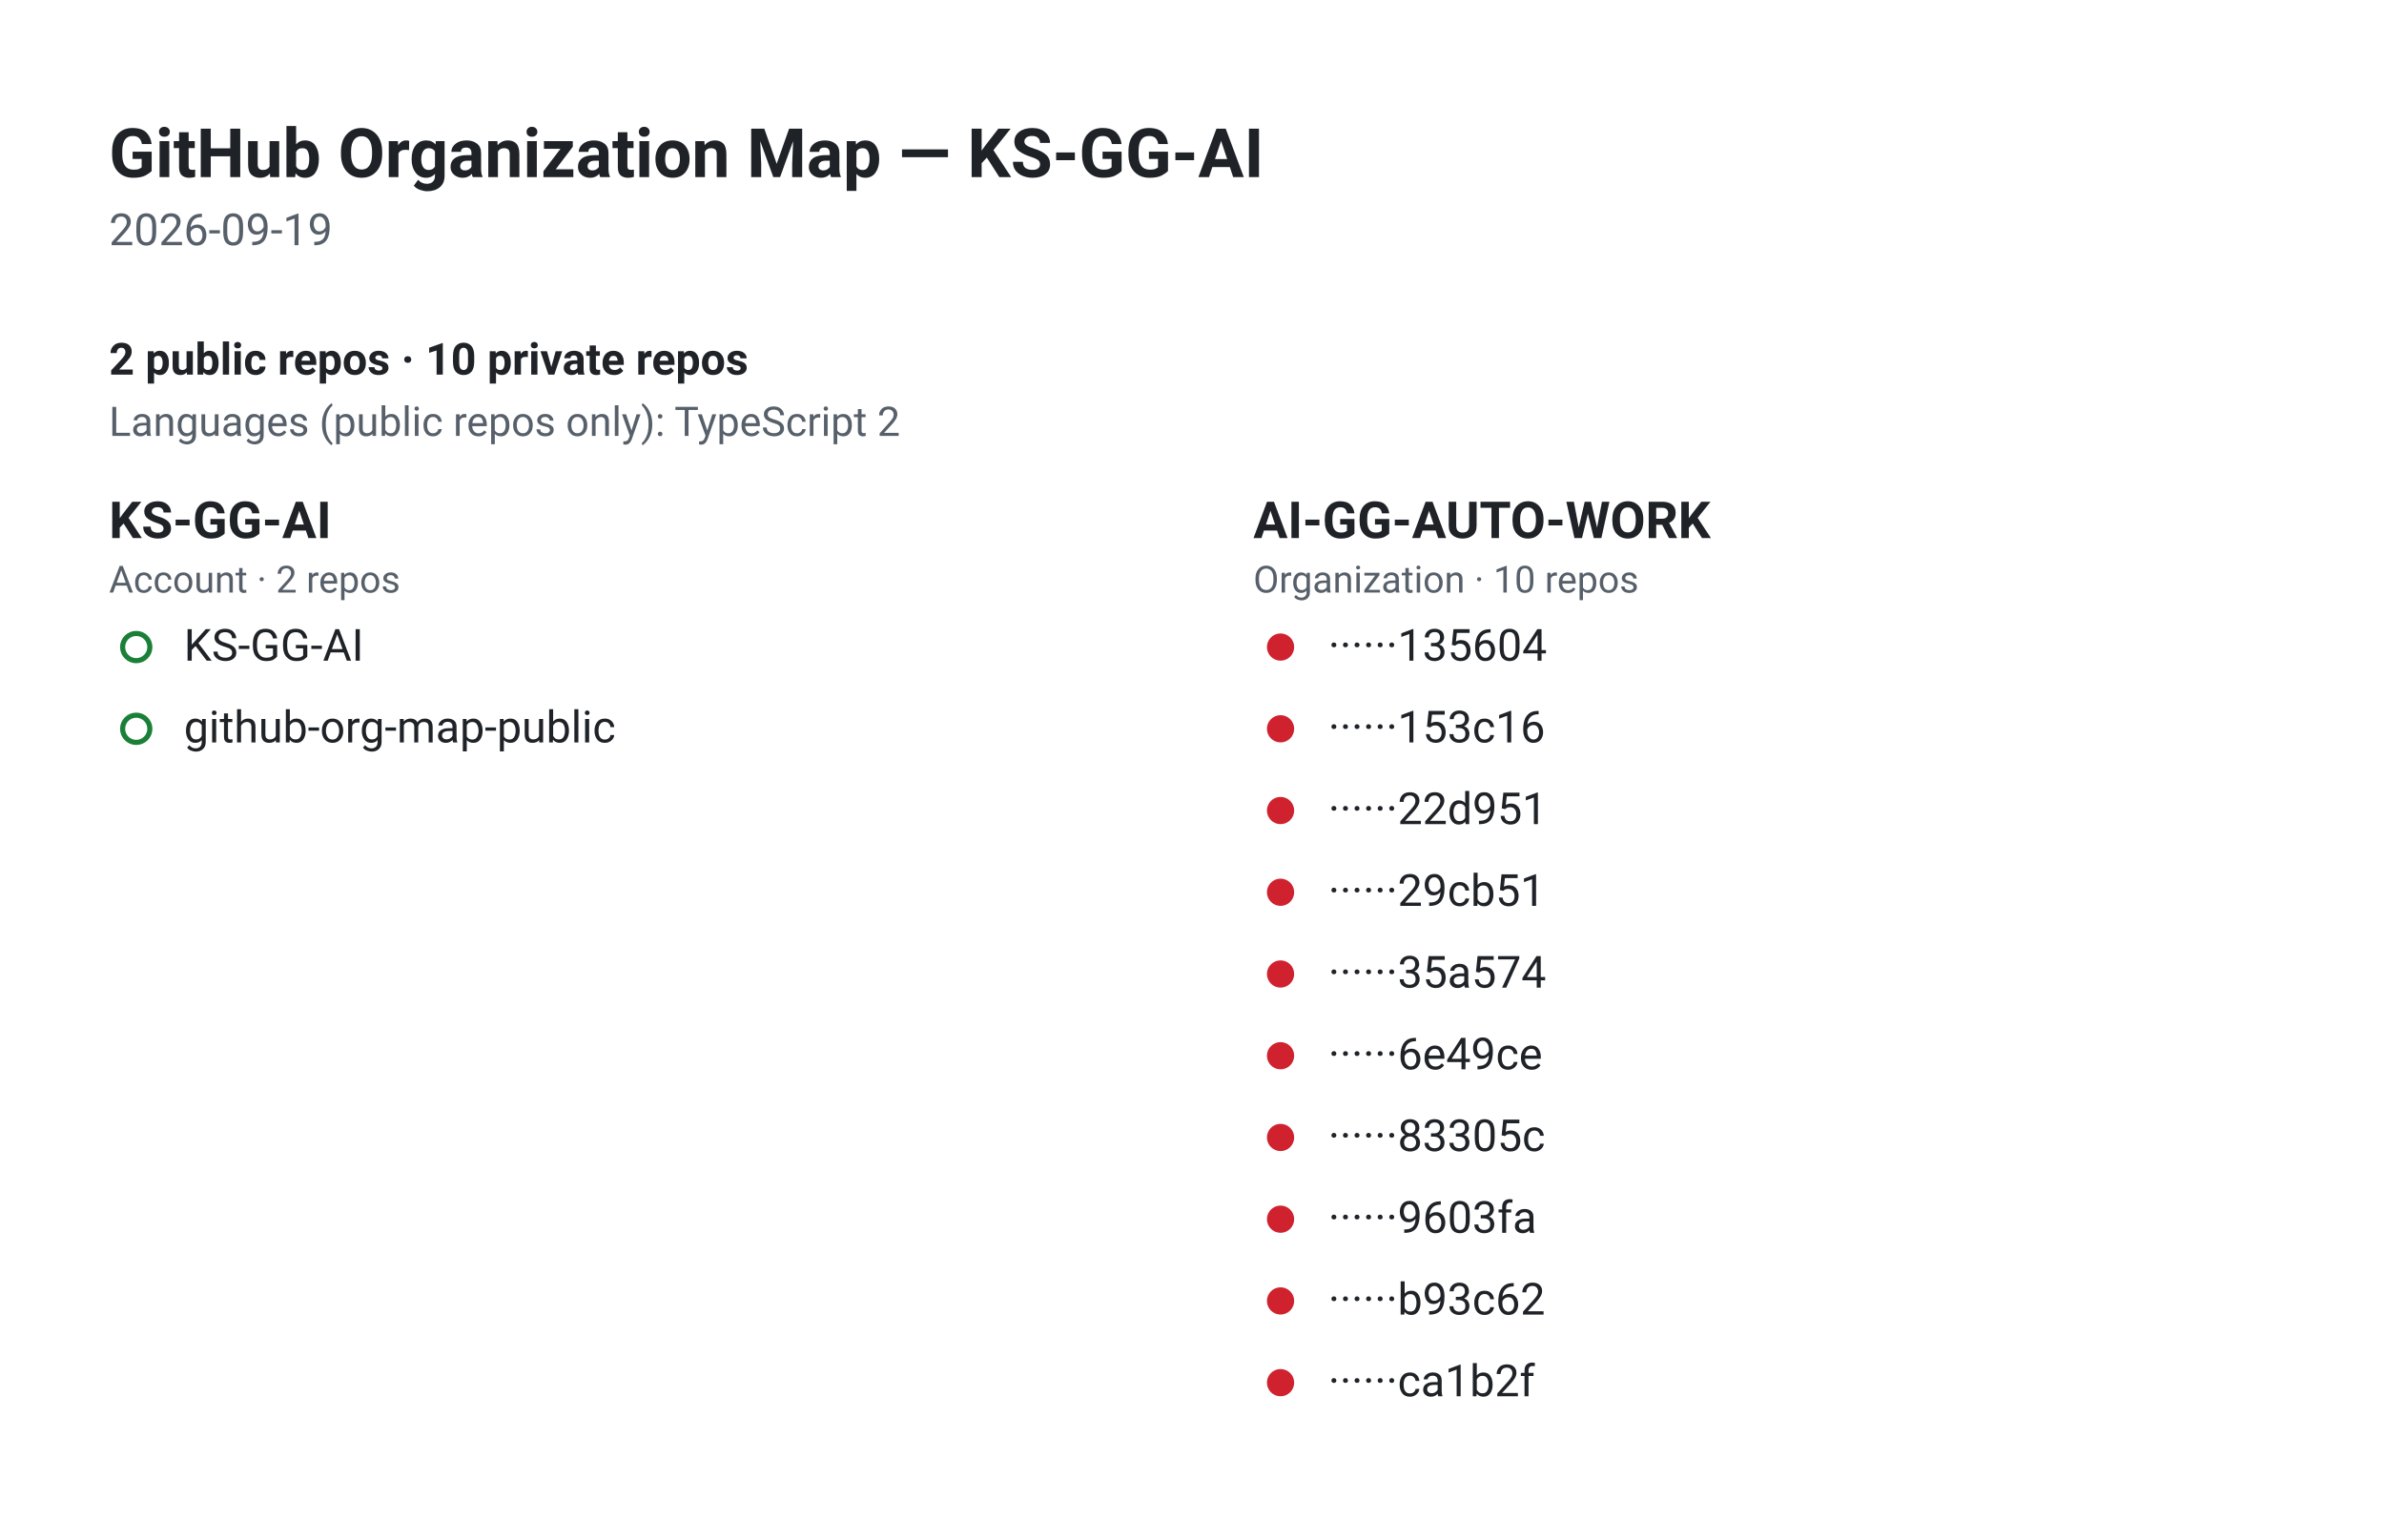
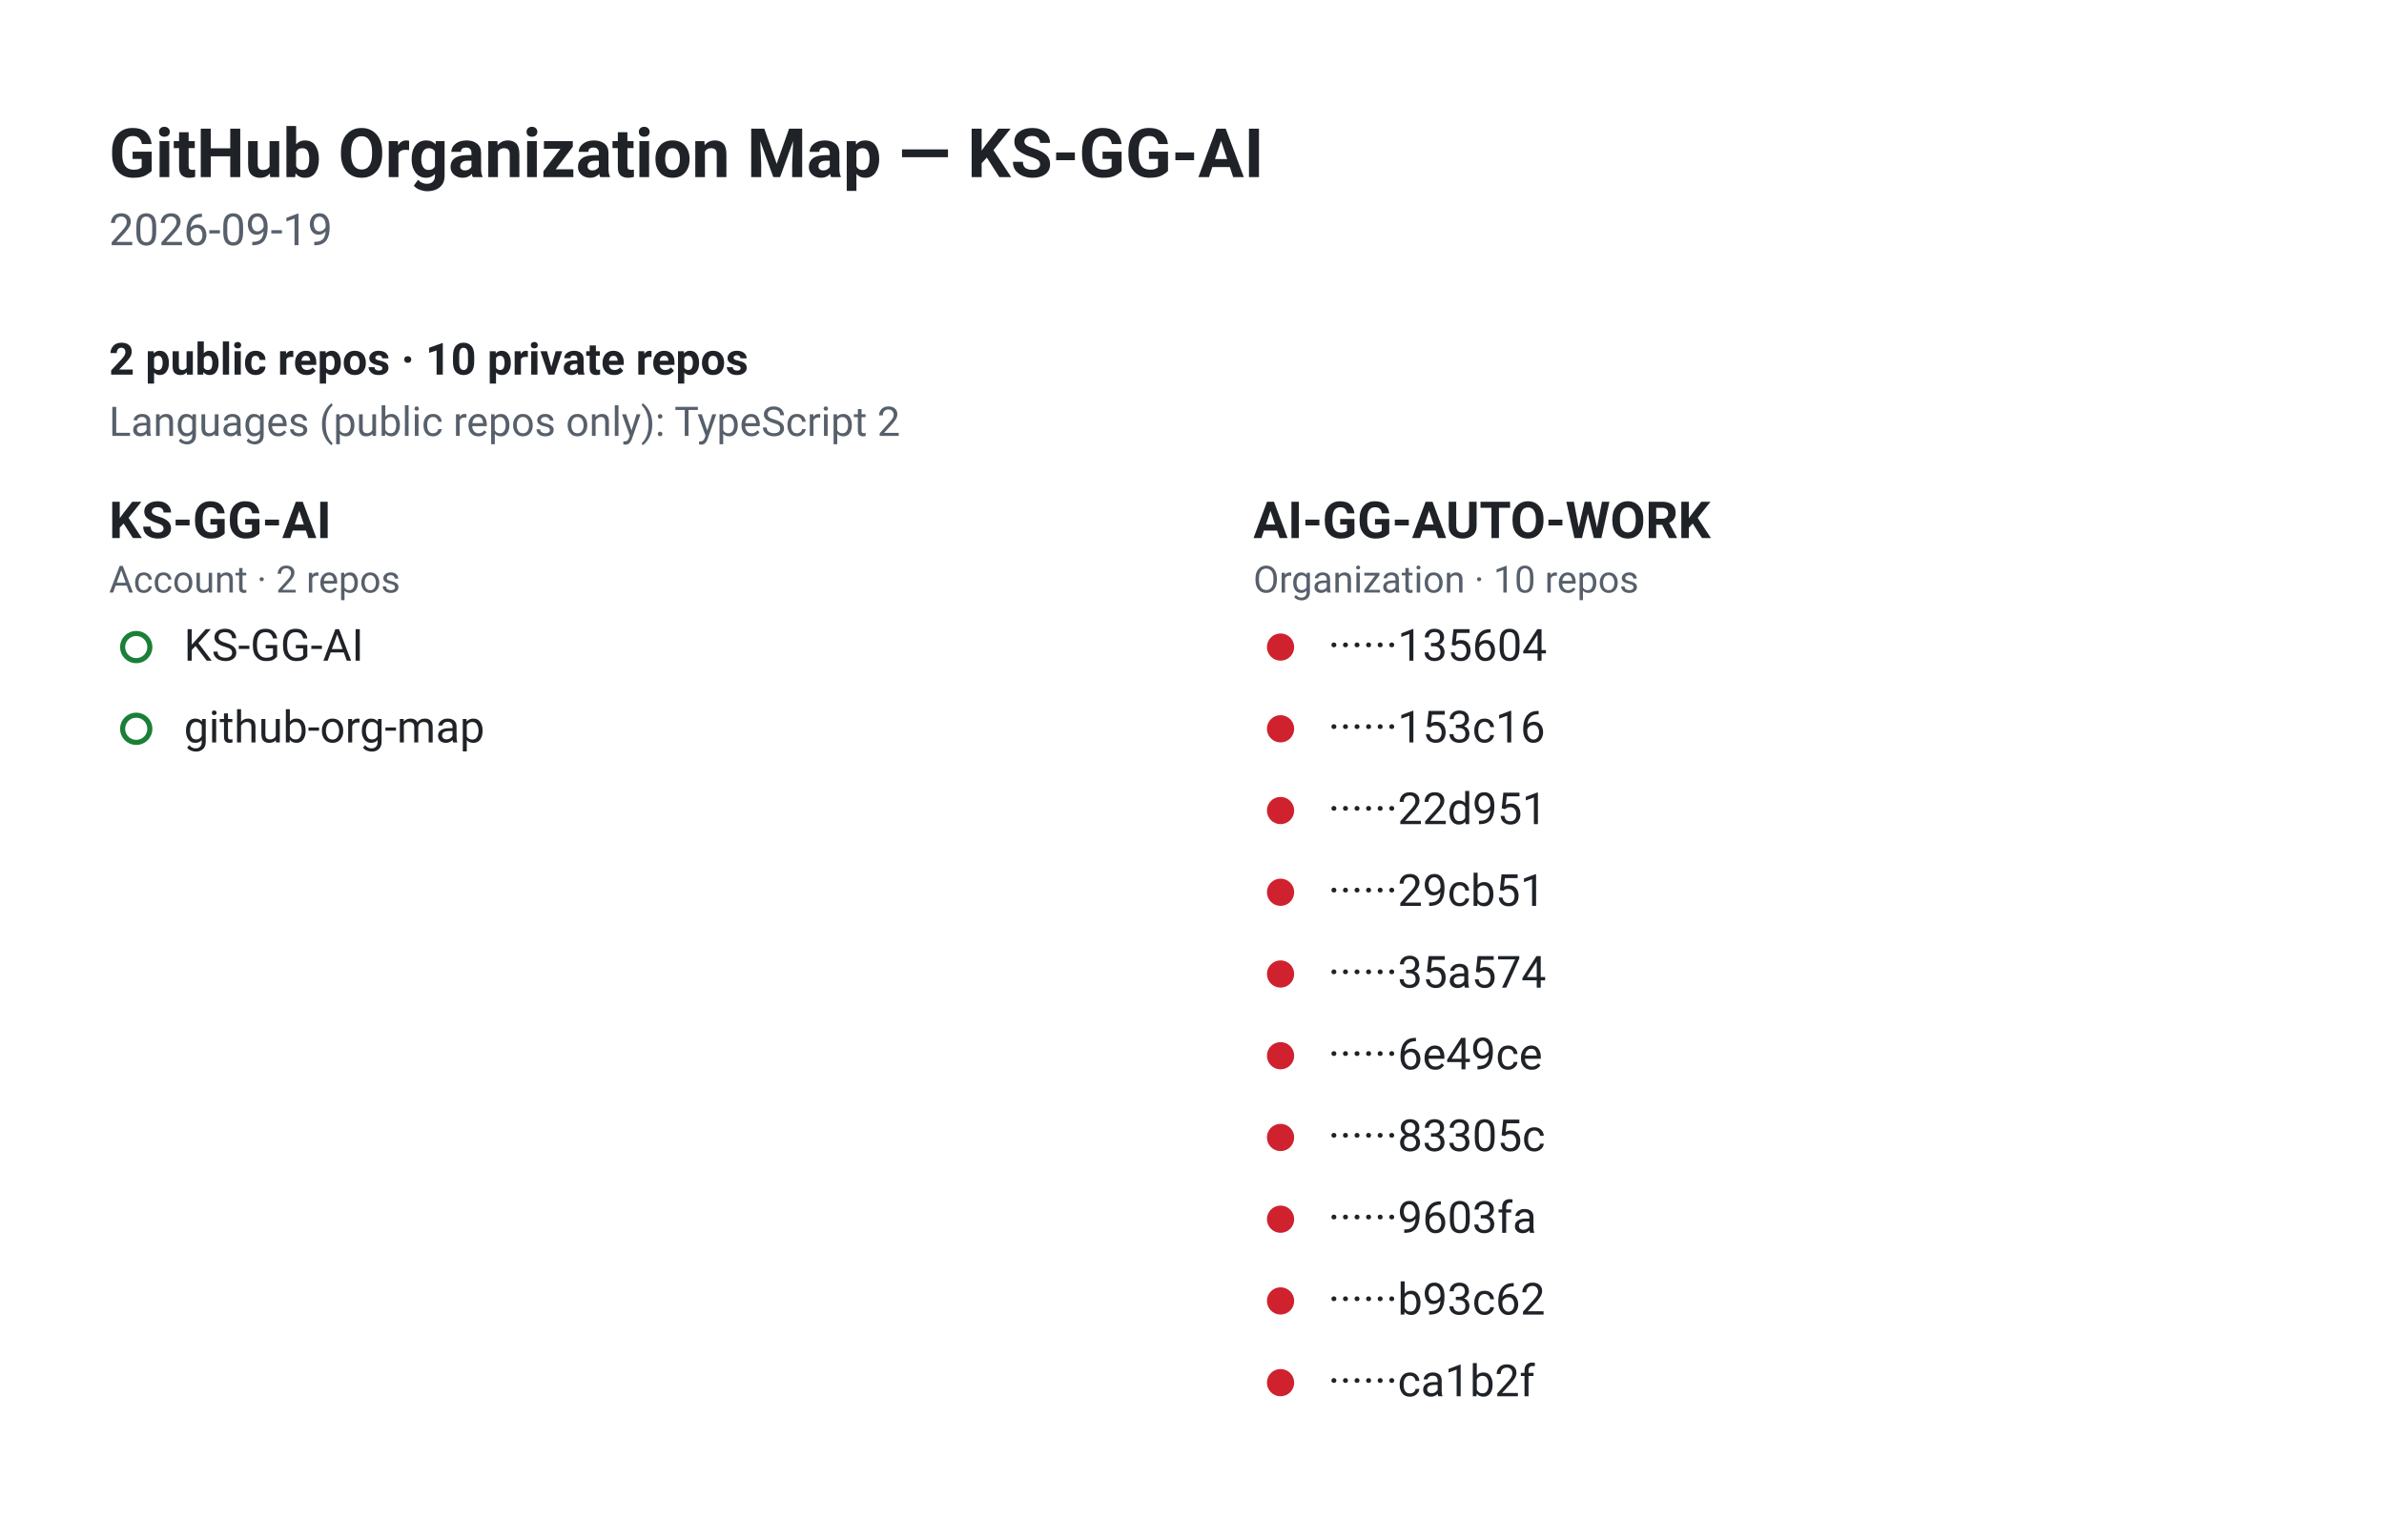
<svg xmlns="http://www.w3.org/2000/svg" viewBox="0 0 700 452" width="700" height="452" role="img" aria-label="GitHub organization map for KS-GG-AI on 2026-09-19">
  <style>
    text { font-family: -apple-system, BlinkMacSystemFont, "Segoe UI", Roboto, Helvetica, Arial, sans-serif; }
    .om-title { fill: #1f2328; font-size: 20px; font-weight: 600; }
    .om-date { fill: #57606a; font-size: 13px; }
    .om-group-title { fill: #1f2328; font-size: 15px; font-weight: 600; }
    .om-group-meta { fill: #57606a; font-size: 11px; }
    .om-repo-name { fill: #1f2328; font-size: 13px; }
    .om-repo-muted { fill: #8c959f; font-size: 13px; }
    .om-dot-private { fill: #cf222e; stroke: none; }
    .om-dot-public { fill: none; stroke: #1a7f37; stroke-width: 1.5; }
    .om-empty { fill: #8c959f; font-style: italic; font-size: 12px; }
    .om-summary-counts { fill: #1f2328; font-size: 13px; font-weight: 600; }
    .om-summary-lang { fill: #57606a; font-size: 12px; }

    @media (prefers-color-scheme: dark) {
      .om-title { fill: #e6edf3; }
      .om-date { fill: #8b949e; }
      .om-group-title { fill: #e6edf3; }
      .om-group-meta { fill: #8b949e; }
      .om-repo-name { fill: #e6edf3; }
      .om-repo-muted { fill: #6e7681; }
      .om-dot-private { fill: #f85149; }
      .om-dot-public { stroke: #3fb950; }
      .om-empty { fill: #6e7681; }
      .om-summary-counts { fill: #e6edf3; }
      .om-summary-lang { fill: #8b949e; }
    }
</style>
  <text x="32" y="52" class="om-title">GitHub Organization Map — KS-GG-AI</text>
  <text x="32" y="72" class="om-date">2026-09-19</text>
  <text x="32" y="110" class="om-summary-counts">2 public repos · 10 private repos</text>
  <text x="32" y="128" class="om-summary-lang">Languages (public repos only): TypeScript 2</text>
  <g>
    <text x="32" y="158" class="om-group-title">KS-GG-AI</text>
    <text x="32" y="174" class="om-group-meta">Account · 2 repos</text>
    <circle cx="40" cy="190" r="4" class="om-dot-public" />
    <text x="54" y="194" class="om-repo-name">KS-GG-AI</text>
    <circle cx="40" cy="214" r="4" class="om-dot-public" />
-     <text x="54" y="218" class="om-repo-name">github-org-map-public</text>
+     <text x="54" y="218" class="om-repo-name">github-org-map</text>
  </g>
  <g>
    <text x="368" y="158" class="om-group-title">AI-GG-AUTO-WORK</text>
    <text x="368" y="174" class="om-group-meta">Organization · 10 repos</text>
    <circle cx="376" cy="190" r="4" class="om-dot-private" />
    <text x="390" y="194" class="om-repo-name">······135604</text>
    <circle cx="376" cy="214" r="4" class="om-dot-private" />
    <text x="390" y="218" class="om-repo-name">······153c16</text>
    <circle cx="376" cy="238" r="4" class="om-dot-private" />
    <text x="390" y="242" class="om-repo-name">······22d951</text>
    <circle cx="376" cy="262" r="4" class="om-dot-private" />
    <text x="390" y="266" class="om-repo-name">······29cb51</text>
    <circle cx="376" cy="286" r="4" class="om-dot-private" />
    <text x="390" y="290" class="om-repo-name">······35a574</text>
    <circle cx="376" cy="310" r="4" class="om-dot-private" />
    <text x="390" y="314" class="om-repo-name">······6e49ce</text>
    <circle cx="376" cy="334" r="4" class="om-dot-private" />
    <text x="390" y="338" class="om-repo-name">······83305c</text>
    <circle cx="376" cy="358" r="4" class="om-dot-private" />
    <text x="390" y="362" class="om-repo-name">······9603fa</text>
    <circle cx="376" cy="382" r="4" class="om-dot-private" />
    <text x="390" y="386" class="om-repo-name">······b93c62</text>
    <circle cx="376" cy="406" r="4" class="om-dot-private" />
    <text x="390" y="410" class="om-repo-name">······ca1b2f</text>
  </g>
</svg>
